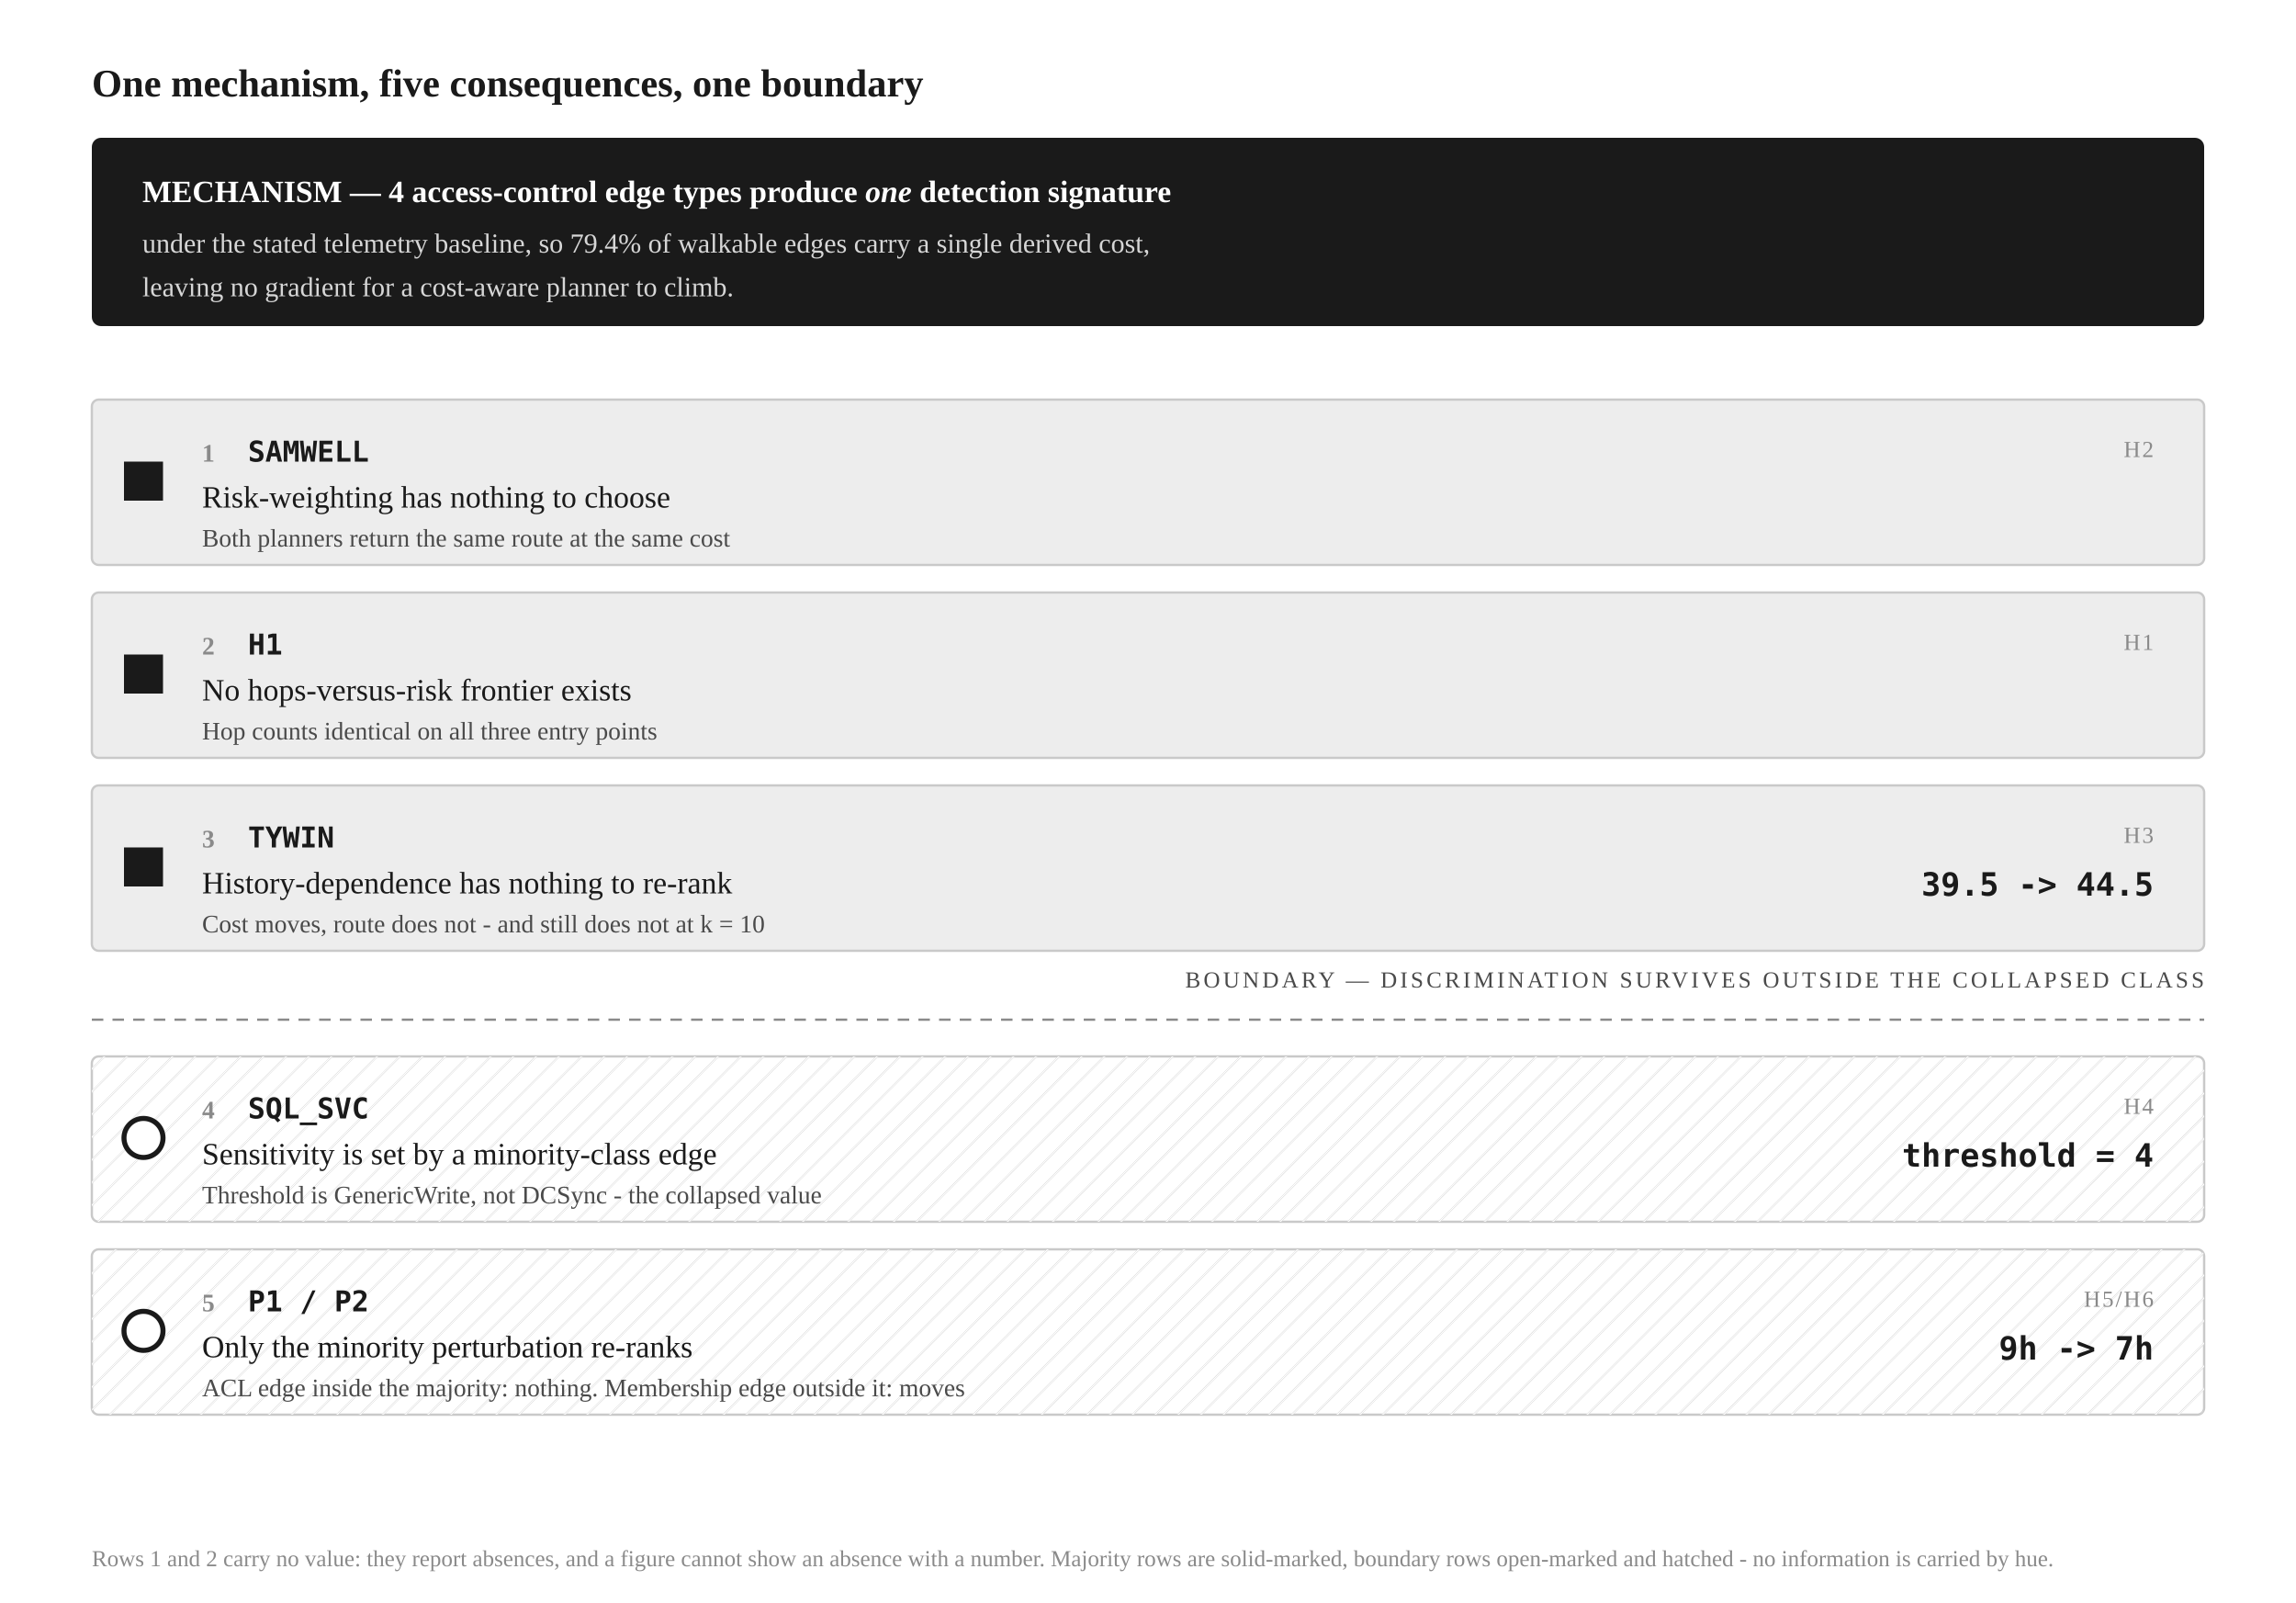
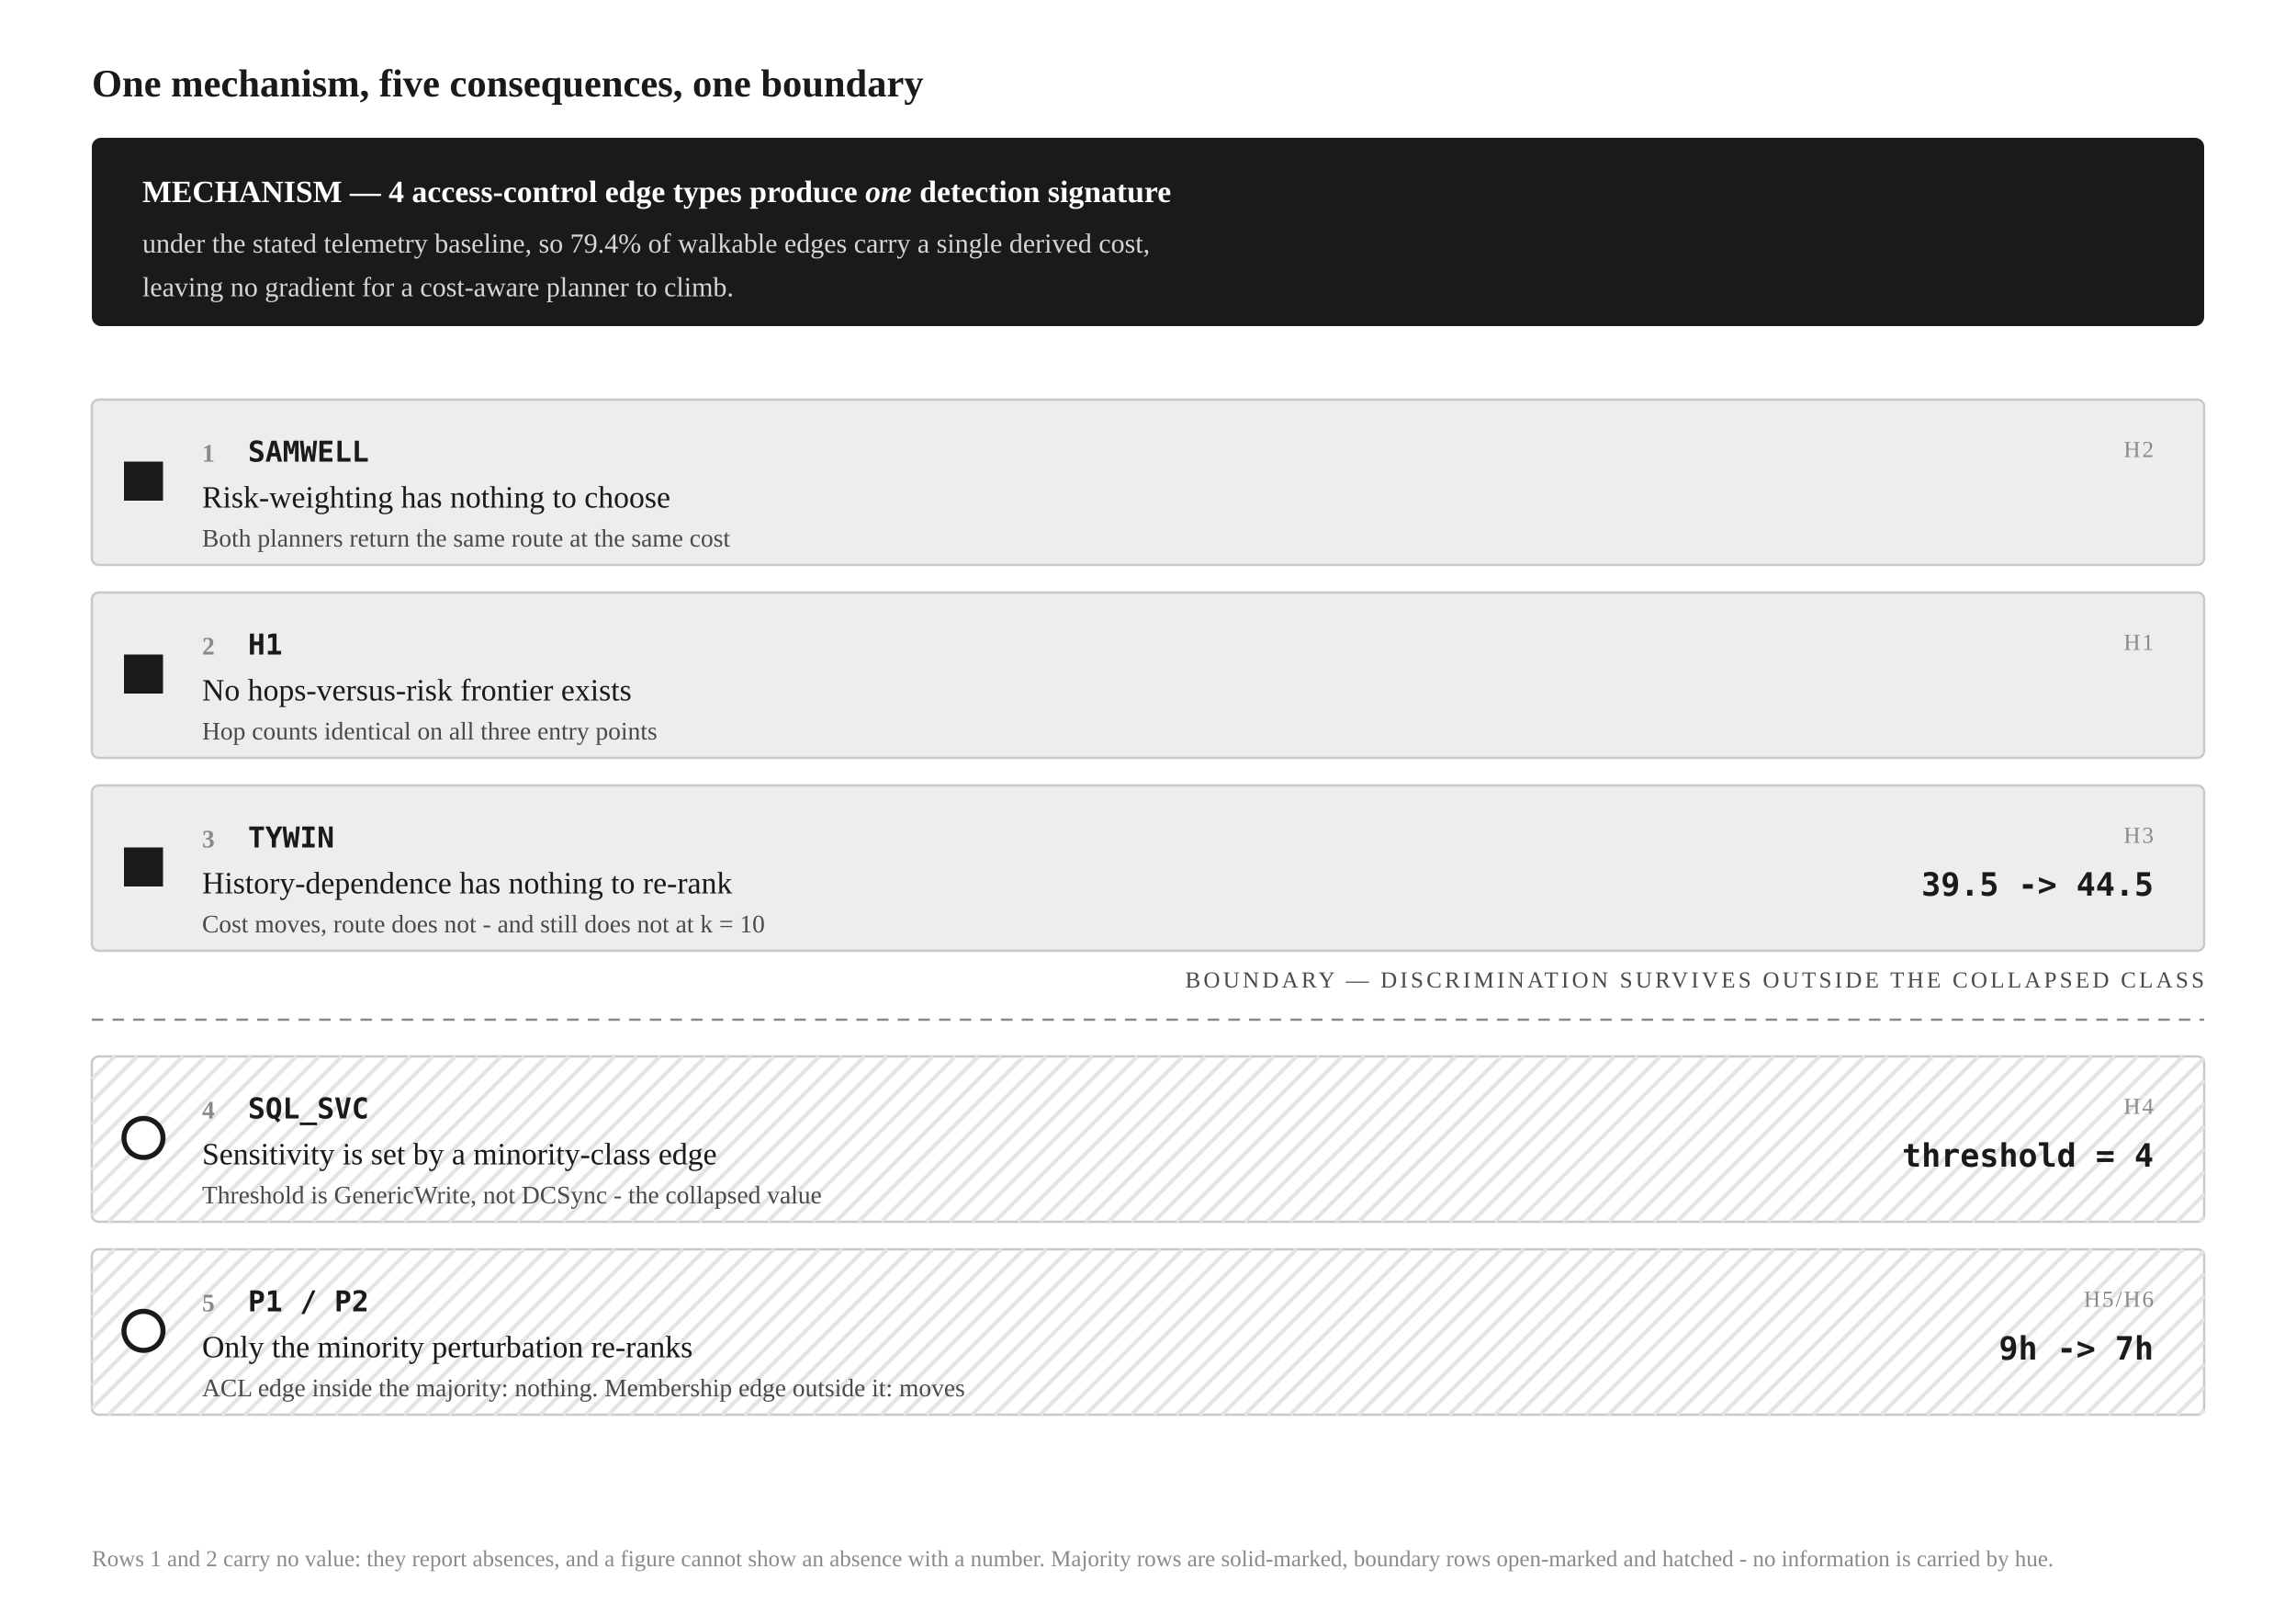
<svg xmlns="http://www.w3.org/2000/svg" viewBox="0 0 1000 698" width="1000" height="698" font-family="Georgia, Times New Roman, serif">
  <rect width="1000" height="698" fill="#ffffff" />
-   <defs>
-     <pattern id="bnd" width="7" height="7" patternUnits="userSpaceOnUse" patternTransform="rotate(45)">
-       <line x1="0" y1="0" x2="0" y2="7" stroke="#e4e4e4" stroke-width="1.7" />
-     </pattern>
-   </defs>
  <text x="40" y="42" font-size="17" font-weight="bold" fill="#1a1a1a">One mechanism, five consequences, one boundary</text>
  <rect x="40" y="60" width="920" height="82" rx="4" fill="#1a1a1a" />
  <text x="62" y="88" font-size="13.5" fill="#ffffff" font-weight="bold">MECHANISM — 4 access-control edge types produce <tspan font-style="italic">one</tspan> detection signature</text>
  <text x="62" y="110" font-size="12" fill="#d6d6d6">under the stated telemetry baseline, so 79.4% of walkable edges carry a single derived cost,</text>
  <text x="62" y="129" font-size="12" fill="#d6d6d6">leaving no gradient for a cost-aware planner to climb.</text>
  <rect x="40" y="174" width="920" height="72" rx="3" fill="#ededed" stroke="#c9c9c9" stroke-width="1" />
  <rect x="54" y="201" width="17" height="17" fill="#1a1a1a" />
  <text x="88" y="201" font-size="11" fill="#8a8a8a" font-weight="bold">1</text>
  <text x="108" y="201" font-size="12.5" fill="#1a1a1a" font-weight="bold" font-family="Consolas, Menlo, monospace">SAMWELL</text>
  <text x="88" y="221" font-size="13.5" fill="#1a1a1a">Risk-weighting has nothing to choose</text>
  <text x="88" y="238" font-size="11" fill="#4a4a4a">Both planners return the same route at the same cost</text>
  <text x="938" y="199" font-size="10" fill="#8a8a8a" text-anchor="end" letter-spacing="0.8">H2</text>
  <rect x="40" y="258" width="920" height="72" rx="3" fill="#ededed" stroke="#c9c9c9" stroke-width="1" />
  <rect x="54" y="285" width="17" height="17" fill="#1a1a1a" />
  <text x="88" y="285" font-size="11" fill="#8a8a8a" font-weight="bold">2</text>
  <text x="108" y="285" font-size="12.5" fill="#1a1a1a" font-weight="bold" font-family="Consolas, Menlo, monospace">H1</text>
  <text x="88" y="305" font-size="13.5" fill="#1a1a1a">No hops-versus-risk frontier exists</text>
  <text x="88" y="322" font-size="11" fill="#4a4a4a">Hop counts identical on all three entry points</text>
  <text x="938" y="283" font-size="10" fill="#8a8a8a" text-anchor="end" letter-spacing="0.8">H1</text>
  <rect x="40" y="342" width="920" height="72" rx="3" fill="#ededed" stroke="#c9c9c9" stroke-width="1" />
  <rect x="54" y="369" width="17" height="17" fill="#1a1a1a" />
  <text x="88" y="369" font-size="11" fill="#8a8a8a" font-weight="bold">3</text>
  <text x="108" y="369" font-size="12.5" fill="#1a1a1a" font-weight="bold" font-family="Consolas, Menlo, monospace">TYWIN</text>
  <text x="88" y="389" font-size="13.5" fill="#1a1a1a">History-dependence has nothing to re-rank</text>
  <text x="88" y="406" font-size="11" fill="#4a4a4a">Cost moves, route does not - and still does not at k = 10</text>
  <text x="938" y="390" font-size="14" fill="#1a1a1a" text-anchor="end" font-weight="bold" font-family="Consolas, Menlo, monospace">39.5 -&gt; 44.5</text>
  <text x="938" y="367" font-size="10" fill="#8a8a8a" text-anchor="end" letter-spacing="0.8">H3</text>
  <text x="960" y="430" font-size="10" fill="#4a4a4a" text-anchor="end" letter-spacing="1.3">BOUNDARY — DISCRIMINATION SURVIVES OUTSIDE THE COLLAPSED CLASS</text>
  <line x1="40" y1="444" x2="960" y2="444" stroke="#8a8a8a" stroke-width="1" stroke-dasharray="5 4" />
  <rect x="40" y="460" width="920" height="72" rx="3" fill="#ffffff" stroke="#c9c9c9" stroke-width="1" />
-   <rect x="40" y="460" width="920" height="72" rx="3" fill="url(#bnd)" />
+   <line x1="40.00" y1="469.90" x2="49.90" y2="460.00" stroke="#e4e4e4" stroke-width="1.7" />
+   <line x1="40.00" y1="479.80" x2="59.80" y2="460.00" stroke="#e4e4e4" stroke-width="1.7" />
+   <line x1="40.00" y1="489.70" x2="69.70" y2="460.00" stroke="#e4e4e4" stroke-width="1.7" />
+   <line x1="40.00" y1="499.60" x2="79.60" y2="460.00" stroke="#e4e4e4" stroke-width="1.7" />
+   <line x1="40.00" y1="509.50" x2="89.50" y2="460.00" stroke="#e4e4e4" stroke-width="1.7" />
+   <line x1="40.00" y1="519.40" x2="99.40" y2="460.00" stroke="#e4e4e4" stroke-width="1.7" />
+   <line x1="40.00" y1="529.30" x2="109.30" y2="460.00" stroke="#e4e4e4" stroke-width="1.7" />
+   <line x1="47.20" y1="532.00" x2="119.20" y2="460.00" stroke="#e4e4e4" stroke-width="1.7" />
+   <line x1="57.10" y1="532.00" x2="129.10" y2="460.00" stroke="#e4e4e4" stroke-width="1.7" />
+   <line x1="66.99" y1="532.00" x2="138.99" y2="460.00" stroke="#e4e4e4" stroke-width="1.7" />
+   <line x1="76.89" y1="532.00" x2="148.89" y2="460.00" stroke="#e4e4e4" stroke-width="1.7" />
+   <line x1="86.79" y1="532.00" x2="158.79" y2="460.00" stroke="#e4e4e4" stroke-width="1.7" />
+   <line x1="96.69" y1="532.00" x2="168.69" y2="460.00" stroke="#e4e4e4" stroke-width="1.7" />
+   <line x1="106.59" y1="532.00" x2="178.59" y2="460.00" stroke="#e4e4e4" stroke-width="1.7" />
+   <line x1="116.49" y1="532.00" x2="188.49" y2="460.00" stroke="#e4e4e4" stroke-width="1.7" />
+   <line x1="126.39" y1="532.00" x2="198.39" y2="460.00" stroke="#e4e4e4" stroke-width="1.7" />
+   <line x1="136.29" y1="532.00" x2="208.29" y2="460.00" stroke="#e4e4e4" stroke-width="1.7" />
+   <line x1="146.19" y1="532.00" x2="218.19" y2="460.00" stroke="#e4e4e4" stroke-width="1.7" />
+   <line x1="156.09" y1="532.00" x2="228.09" y2="460.00" stroke="#e4e4e4" stroke-width="1.7" />
+   <line x1="165.99" y1="532.00" x2="237.99" y2="460.00" stroke="#e4e4e4" stroke-width="1.7" />
+   <line x1="175.89" y1="532.00" x2="247.89" y2="460.00" stroke="#e4e4e4" stroke-width="1.7" />
+   <line x1="185.79" y1="532.00" x2="257.79" y2="460.00" stroke="#e4e4e4" stroke-width="1.7" />
+   <line x1="195.69" y1="532.00" x2="267.69" y2="460.00" stroke="#e4e4e4" stroke-width="1.7" />
+   <line x1="205.59" y1="532.00" x2="277.59" y2="460.00" stroke="#e4e4e4" stroke-width="1.7" />
+   <line x1="215.49" y1="532.00" x2="287.49" y2="460.00" stroke="#e4e4e4" stroke-width="1.7" />
+   <line x1="225.39" y1="532.00" x2="297.39" y2="460.00" stroke="#e4e4e4" stroke-width="1.7" />
+   <line x1="235.29" y1="532.00" x2="307.29" y2="460.00" stroke="#e4e4e4" stroke-width="1.7" />
+   <line x1="245.19" y1="532.00" x2="317.19" y2="460.00" stroke="#e4e4e4" stroke-width="1.7" />
+   <line x1="255.09" y1="532.00" x2="327.09" y2="460.00" stroke="#e4e4e4" stroke-width="1.7" />
+   <line x1="264.98" y1="532.00" x2="336.98" y2="460.00" stroke="#e4e4e4" stroke-width="1.7" />
+   <line x1="274.88" y1="532.00" x2="346.88" y2="460.00" stroke="#e4e4e4" stroke-width="1.7" />
+   <line x1="284.78" y1="532.00" x2="356.78" y2="460.00" stroke="#e4e4e4" stroke-width="1.7" />
+   <line x1="294.68" y1="532.00" x2="366.68" y2="460.00" stroke="#e4e4e4" stroke-width="1.7" />
+   <line x1="304.58" y1="532.00" x2="376.58" y2="460.00" stroke="#e4e4e4" stroke-width="1.7" />
+   <line x1="314.48" y1="532.00" x2="386.48" y2="460.00" stroke="#e4e4e4" stroke-width="1.7" />
+   <line x1="324.38" y1="532.00" x2="396.38" y2="460.00" stroke="#e4e4e4" stroke-width="1.7" />
+   <line x1="334.28" y1="532.00" x2="406.28" y2="460.00" stroke="#e4e4e4" stroke-width="1.7" />
+   <line x1="344.18" y1="532.00" x2="416.18" y2="460.00" stroke="#e4e4e4" stroke-width="1.7" />
+   <line x1="354.08" y1="532.00" x2="426.08" y2="460.00" stroke="#e4e4e4" stroke-width="1.7" />
+   <line x1="363.98" y1="532.00" x2="435.98" y2="460.00" stroke="#e4e4e4" stroke-width="1.7" />
+   <line x1="373.88" y1="532.00" x2="445.88" y2="460.00" stroke="#e4e4e4" stroke-width="1.7" />
+   <line x1="383.78" y1="532.00" x2="455.78" y2="460.00" stroke="#e4e4e4" stroke-width="1.7" />
+   <line x1="393.68" y1="532.00" x2="465.68" y2="460.00" stroke="#e4e4e4" stroke-width="1.7" />
+   <line x1="403.58" y1="532.00" x2="475.58" y2="460.00" stroke="#e4e4e4" stroke-width="1.7" />
+   <line x1="413.48" y1="532.00" x2="485.48" y2="460.00" stroke="#e4e4e4" stroke-width="1.7" />
+   <line x1="423.38" y1="532.00" x2="495.38" y2="460.00" stroke="#e4e4e4" stroke-width="1.7" />
+   <line x1="433.28" y1="532.00" x2="505.28" y2="460.00" stroke="#e4e4e4" stroke-width="1.7" />
+   <line x1="443.18" y1="532.00" x2="515.18" y2="460.00" stroke="#e4e4e4" stroke-width="1.7" />
+   <line x1="453.08" y1="532.00" x2="525.08" y2="460.00" stroke="#e4e4e4" stroke-width="1.7" />
+   <line x1="462.97" y1="532.00" x2="534.97" y2="460.00" stroke="#e4e4e4" stroke-width="1.7" />
+   <line x1="472.87" y1="532.00" x2="544.87" y2="460.00" stroke="#e4e4e4" stroke-width="1.7" />
+   <line x1="482.77" y1="532.00" x2="554.77" y2="460.00" stroke="#e4e4e4" stroke-width="1.7" />
+   <line x1="492.67" y1="532.00" x2="564.67" y2="460.00" stroke="#e4e4e4" stroke-width="1.7" />
+   <line x1="502.57" y1="532.00" x2="574.57" y2="460.00" stroke="#e4e4e4" stroke-width="1.7" />
+   <line x1="512.47" y1="532.00" x2="584.47" y2="460.00" stroke="#e4e4e4" stroke-width="1.7" />
+   <line x1="522.37" y1="532.00" x2="594.37" y2="460.00" stroke="#e4e4e4" stroke-width="1.7" />
+   <line x1="532.27" y1="532.00" x2="604.27" y2="460.00" stroke="#e4e4e4" stroke-width="1.7" />
+   <line x1="542.17" y1="532.00" x2="614.17" y2="460.00" stroke="#e4e4e4" stroke-width="1.7" />
+   <line x1="552.07" y1="532.00" x2="624.07" y2="460.00" stroke="#e4e4e4" stroke-width="1.7" />
+   <line x1="561.97" y1="532.00" x2="633.97" y2="460.00" stroke="#e4e4e4" stroke-width="1.7" />
+   <line x1="571.87" y1="532.00" x2="643.87" y2="460.00" stroke="#e4e4e4" stroke-width="1.7" />
+   <line x1="581.77" y1="532.00" x2="653.77" y2="460.00" stroke="#e4e4e4" stroke-width="1.7" />
+   <line x1="591.67" y1="532.00" x2="663.67" y2="460.00" stroke="#e4e4e4" stroke-width="1.7" />
+   <line x1="601.57" y1="532.00" x2="673.57" y2="460.00" stroke="#e4e4e4" stroke-width="1.7" />
+   <line x1="611.47" y1="532.00" x2="683.47" y2="460.00" stroke="#e4e4e4" stroke-width="1.7" />
+   <line x1="621.37" y1="532.00" x2="693.37" y2="460.00" stroke="#e4e4e4" stroke-width="1.7" />
+   <line x1="631.27" y1="532.00" x2="703.27" y2="460.00" stroke="#e4e4e4" stroke-width="1.7" />
+   <line x1="641.17" y1="532.00" x2="713.17" y2="460.00" stroke="#e4e4e4" stroke-width="1.7" />
+   <line x1="651.07" y1="532.00" x2="723.07" y2="460.00" stroke="#e4e4e4" stroke-width="1.7" />
+   <line x1="660.96" y1="532.00" x2="732.96" y2="460.00" stroke="#e4e4e4" stroke-width="1.7" />
+   <line x1="670.86" y1="532.00" x2="742.86" y2="460.00" stroke="#e4e4e4" stroke-width="1.7" />
+   <line x1="680.76" y1="532.00" x2="752.76" y2="460.00" stroke="#e4e4e4" stroke-width="1.7" />
+   <line x1="690.66" y1="532.00" x2="762.66" y2="460.00" stroke="#e4e4e4" stroke-width="1.7" />
+   <line x1="700.56" y1="532.00" x2="772.56" y2="460.00" stroke="#e4e4e4" stroke-width="1.7" />
+   <line x1="710.46" y1="532.00" x2="782.46" y2="460.00" stroke="#e4e4e4" stroke-width="1.7" />
+   <line x1="720.36" y1="532.00" x2="792.36" y2="460.00" stroke="#e4e4e4" stroke-width="1.7" />
+   <line x1="730.26" y1="532.00" x2="802.26" y2="460.00" stroke="#e4e4e4" stroke-width="1.7" />
+   <line x1="740.16" y1="532.00" x2="812.16" y2="460.00" stroke="#e4e4e4" stroke-width="1.7" />
+   <line x1="750.06" y1="532.00" x2="822.06" y2="460.00" stroke="#e4e4e4" stroke-width="1.7" />
+   <line x1="759.96" y1="532.00" x2="831.96" y2="460.00" stroke="#e4e4e4" stroke-width="1.7" />
+   <line x1="769.86" y1="532.00" x2="841.86" y2="460.00" stroke="#e4e4e4" stroke-width="1.7" />
+   <line x1="779.76" y1="532.00" x2="851.76" y2="460.00" stroke="#e4e4e4" stroke-width="1.7" />
+   <line x1="789.66" y1="532.00" x2="861.66" y2="460.00" stroke="#e4e4e4" stroke-width="1.7" />
+   <line x1="799.56" y1="532.00" x2="871.56" y2="460.00" stroke="#e4e4e4" stroke-width="1.7" />
+   <line x1="809.46" y1="532.00" x2="881.46" y2="460.00" stroke="#e4e4e4" stroke-width="1.7" />
+   <line x1="819.36" y1="532.00" x2="891.36" y2="460.00" stroke="#e4e4e4" stroke-width="1.7" />
+   <line x1="829.26" y1="532.00" x2="901.26" y2="460.00" stroke="#e4e4e4" stroke-width="1.7" />
+   <line x1="839.16" y1="532.00" x2="911.16" y2="460.00" stroke="#e4e4e4" stroke-width="1.7" />
+   <line x1="849.06" y1="532.00" x2="921.06" y2="460.00" stroke="#e4e4e4" stroke-width="1.7" />
+   <line x1="858.95" y1="532.00" x2="930.95" y2="460.00" stroke="#e4e4e4" stroke-width="1.7" />
+   <line x1="868.85" y1="532.00" x2="940.85" y2="460.00" stroke="#e4e4e4" stroke-width="1.7" />
+   <line x1="878.75" y1="532.00" x2="950.75" y2="460.00" stroke="#e4e4e4" stroke-width="1.7" />
+   <line x1="888.65" y1="532.00" x2="960.00" y2="460.65" stroke="#e4e4e4" stroke-width="1.7" />
+   <line x1="898.55" y1="532.00" x2="960.00" y2="470.55" stroke="#e4e4e4" stroke-width="1.7" />
+   <line x1="908.45" y1="532.00" x2="960.00" y2="480.45" stroke="#e4e4e4" stroke-width="1.7" />
+   <line x1="918.35" y1="532.00" x2="960.00" y2="490.35" stroke="#e4e4e4" stroke-width="1.7" />
+   <line x1="928.25" y1="532.00" x2="960.00" y2="500.25" stroke="#e4e4e4" stroke-width="1.7" />
+   <line x1="938.15" y1="532.00" x2="960.00" y2="510.15" stroke="#e4e4e4" stroke-width="1.7" />
+   <line x1="948.05" y1="532.00" x2="960.00" y2="520.05" stroke="#e4e4e4" stroke-width="1.7" />
+   <line x1="957.95" y1="532.00" x2="960.00" y2="529.95" stroke="#e4e4e4" stroke-width="1.7" />
  <circle cx="62.5" cy="495.5" r="8.5" fill="#ffffff" stroke="#1a1a1a" stroke-width="2.2" />
  <text x="88" y="487" font-size="11" fill="#8a8a8a" font-weight="bold">4</text>
  <text x="108" y="487" font-size="12.5" fill="#1a1a1a" font-weight="bold" font-family="Consolas, Menlo, monospace">SQL_SVC</text>
  <text x="88" y="507" font-size="13.5" fill="#1a1a1a">Sensitivity is set by a minority-class edge</text>
  <text x="88" y="524" font-size="11" fill="#4a4a4a">Threshold is GenericWrite, not DCSync - the collapsed value</text>
  <text x="938" y="508" font-size="14" fill="#1a1a1a" text-anchor="end" font-weight="bold" font-family="Consolas, Menlo, monospace">threshold = 4</text>
  <text x="938" y="485" font-size="10" fill="#8a8a8a" text-anchor="end" letter-spacing="0.8">H4</text>
  <rect x="40" y="544" width="920" height="72" rx="3" fill="#ffffff" stroke="#c9c9c9" stroke-width="1" />
-   <rect x="40" y="544" width="920" height="72" rx="3" fill="url(#bnd)" />
+   <line x1="40.00" y1="553.90" x2="49.90" y2="544.00" stroke="#e4e4e4" stroke-width="1.7" />
+   <line x1="40.00" y1="563.80" x2="59.80" y2="544.00" stroke="#e4e4e4" stroke-width="1.7" />
+   <line x1="40.00" y1="573.70" x2="69.70" y2="544.00" stroke="#e4e4e4" stroke-width="1.7" />
+   <line x1="40.00" y1="583.60" x2="79.60" y2="544.00" stroke="#e4e4e4" stroke-width="1.7" />
+   <line x1="40.00" y1="593.50" x2="89.50" y2="544.00" stroke="#e4e4e4" stroke-width="1.7" />
+   <line x1="40.00" y1="603.40" x2="99.40" y2="544.00" stroke="#e4e4e4" stroke-width="1.7" />
+   <line x1="40.00" y1="613.30" x2="109.30" y2="544.00" stroke="#e4e4e4" stroke-width="1.7" />
+   <line x1="47.20" y1="616.00" x2="119.20" y2="544.00" stroke="#e4e4e4" stroke-width="1.7" />
+   <line x1="57.10" y1="616.00" x2="129.10" y2="544.00" stroke="#e4e4e4" stroke-width="1.7" />
+   <line x1="66.99" y1="616.00" x2="138.99" y2="544.00" stroke="#e4e4e4" stroke-width="1.7" />
+   <line x1="76.89" y1="616.00" x2="148.89" y2="544.00" stroke="#e4e4e4" stroke-width="1.7" />
+   <line x1="86.79" y1="616.00" x2="158.79" y2="544.00" stroke="#e4e4e4" stroke-width="1.7" />
+   <line x1="96.69" y1="616.00" x2="168.69" y2="544.00" stroke="#e4e4e4" stroke-width="1.7" />
+   <line x1="106.59" y1="616.00" x2="178.59" y2="544.00" stroke="#e4e4e4" stroke-width="1.7" />
+   <line x1="116.49" y1="616.00" x2="188.49" y2="544.00" stroke="#e4e4e4" stroke-width="1.7" />
+   <line x1="126.39" y1="616.00" x2="198.39" y2="544.00" stroke="#e4e4e4" stroke-width="1.7" />
+   <line x1="136.29" y1="616.00" x2="208.29" y2="544.00" stroke="#e4e4e4" stroke-width="1.7" />
+   <line x1="146.19" y1="616.00" x2="218.19" y2="544.00" stroke="#e4e4e4" stroke-width="1.7" />
+   <line x1="156.09" y1="616.00" x2="228.09" y2="544.00" stroke="#e4e4e4" stroke-width="1.7" />
+   <line x1="165.99" y1="616.00" x2="237.99" y2="544.00" stroke="#e4e4e4" stroke-width="1.7" />
+   <line x1="175.89" y1="616.00" x2="247.89" y2="544.00" stroke="#e4e4e4" stroke-width="1.7" />
+   <line x1="185.79" y1="616.00" x2="257.79" y2="544.00" stroke="#e4e4e4" stroke-width="1.7" />
+   <line x1="195.69" y1="616.00" x2="267.69" y2="544.00" stroke="#e4e4e4" stroke-width="1.7" />
+   <line x1="205.59" y1="616.00" x2="277.59" y2="544.00" stroke="#e4e4e4" stroke-width="1.7" />
+   <line x1="215.49" y1="616.00" x2="287.49" y2="544.00" stroke="#e4e4e4" stroke-width="1.7" />
+   <line x1="225.39" y1="616.00" x2="297.39" y2="544.00" stroke="#e4e4e4" stroke-width="1.7" />
+   <line x1="235.29" y1="616.00" x2="307.29" y2="544.00" stroke="#e4e4e4" stroke-width="1.7" />
+   <line x1="245.19" y1="616.00" x2="317.19" y2="544.00" stroke="#e4e4e4" stroke-width="1.7" />
+   <line x1="255.09" y1="616.00" x2="327.09" y2="544.00" stroke="#e4e4e4" stroke-width="1.7" />
+   <line x1="264.98" y1="616.00" x2="336.98" y2="544.00" stroke="#e4e4e4" stroke-width="1.7" />
+   <line x1="274.88" y1="616.00" x2="346.88" y2="544.00" stroke="#e4e4e4" stroke-width="1.7" />
+   <line x1="284.78" y1="616.00" x2="356.78" y2="544.00" stroke="#e4e4e4" stroke-width="1.7" />
+   <line x1="294.68" y1="616.00" x2="366.68" y2="544.00" stroke="#e4e4e4" stroke-width="1.7" />
+   <line x1="304.58" y1="616.00" x2="376.58" y2="544.00" stroke="#e4e4e4" stroke-width="1.7" />
+   <line x1="314.48" y1="616.00" x2="386.48" y2="544.00" stroke="#e4e4e4" stroke-width="1.7" />
+   <line x1="324.38" y1="616.00" x2="396.38" y2="544.00" stroke="#e4e4e4" stroke-width="1.7" />
+   <line x1="334.28" y1="616.00" x2="406.28" y2="544.00" stroke="#e4e4e4" stroke-width="1.7" />
+   <line x1="344.18" y1="616.00" x2="416.18" y2="544.00" stroke="#e4e4e4" stroke-width="1.7" />
+   <line x1="354.08" y1="616.00" x2="426.08" y2="544.00" stroke="#e4e4e4" stroke-width="1.7" />
+   <line x1="363.98" y1="616.00" x2="435.98" y2="544.00" stroke="#e4e4e4" stroke-width="1.7" />
+   <line x1="373.88" y1="616.00" x2="445.88" y2="544.00" stroke="#e4e4e4" stroke-width="1.7" />
+   <line x1="383.78" y1="616.00" x2="455.78" y2="544.00" stroke="#e4e4e4" stroke-width="1.7" />
+   <line x1="393.68" y1="616.00" x2="465.68" y2="544.00" stroke="#e4e4e4" stroke-width="1.7" />
+   <line x1="403.58" y1="616.00" x2="475.58" y2="544.00" stroke="#e4e4e4" stroke-width="1.7" />
+   <line x1="413.48" y1="616.00" x2="485.48" y2="544.00" stroke="#e4e4e4" stroke-width="1.7" />
+   <line x1="423.38" y1="616.00" x2="495.38" y2="544.00" stroke="#e4e4e4" stroke-width="1.7" />
+   <line x1="433.28" y1="616.00" x2="505.28" y2="544.00" stroke="#e4e4e4" stroke-width="1.7" />
+   <line x1="443.18" y1="616.00" x2="515.18" y2="544.00" stroke="#e4e4e4" stroke-width="1.7" />
+   <line x1="453.08" y1="616.00" x2="525.08" y2="544.00" stroke="#e4e4e4" stroke-width="1.7" />
+   <line x1="462.97" y1="616.00" x2="534.97" y2="544.00" stroke="#e4e4e4" stroke-width="1.7" />
+   <line x1="472.87" y1="616.00" x2="544.87" y2="544.00" stroke="#e4e4e4" stroke-width="1.7" />
+   <line x1="482.77" y1="616.00" x2="554.77" y2="544.00" stroke="#e4e4e4" stroke-width="1.7" />
+   <line x1="492.67" y1="616.00" x2="564.67" y2="544.00" stroke="#e4e4e4" stroke-width="1.7" />
+   <line x1="502.57" y1="616.00" x2="574.57" y2="544.00" stroke="#e4e4e4" stroke-width="1.7" />
+   <line x1="512.47" y1="616.00" x2="584.47" y2="544.00" stroke="#e4e4e4" stroke-width="1.7" />
+   <line x1="522.37" y1="616.00" x2="594.37" y2="544.00" stroke="#e4e4e4" stroke-width="1.7" />
+   <line x1="532.27" y1="616.00" x2="604.27" y2="544.00" stroke="#e4e4e4" stroke-width="1.7" />
+   <line x1="542.17" y1="616.00" x2="614.17" y2="544.00" stroke="#e4e4e4" stroke-width="1.7" />
+   <line x1="552.07" y1="616.00" x2="624.07" y2="544.00" stroke="#e4e4e4" stroke-width="1.7" />
+   <line x1="561.97" y1="616.00" x2="633.97" y2="544.00" stroke="#e4e4e4" stroke-width="1.7" />
+   <line x1="571.87" y1="616.00" x2="643.87" y2="544.00" stroke="#e4e4e4" stroke-width="1.7" />
+   <line x1="581.77" y1="616.00" x2="653.77" y2="544.00" stroke="#e4e4e4" stroke-width="1.7" />
+   <line x1="591.67" y1="616.00" x2="663.67" y2="544.00" stroke="#e4e4e4" stroke-width="1.7" />
+   <line x1="601.57" y1="616.00" x2="673.57" y2="544.00" stroke="#e4e4e4" stroke-width="1.7" />
+   <line x1="611.47" y1="616.00" x2="683.47" y2="544.00" stroke="#e4e4e4" stroke-width="1.7" />
+   <line x1="621.37" y1="616.00" x2="693.37" y2="544.00" stroke="#e4e4e4" stroke-width="1.7" />
+   <line x1="631.27" y1="616.00" x2="703.27" y2="544.00" stroke="#e4e4e4" stroke-width="1.7" />
+   <line x1="641.17" y1="616.00" x2="713.17" y2="544.00" stroke="#e4e4e4" stroke-width="1.7" />
+   <line x1="651.07" y1="616.00" x2="723.07" y2="544.00" stroke="#e4e4e4" stroke-width="1.7" />
+   <line x1="660.96" y1="616.00" x2="732.96" y2="544.00" stroke="#e4e4e4" stroke-width="1.7" />
+   <line x1="670.86" y1="616.00" x2="742.86" y2="544.00" stroke="#e4e4e4" stroke-width="1.7" />
+   <line x1="680.76" y1="616.00" x2="752.76" y2="544.00" stroke="#e4e4e4" stroke-width="1.7" />
+   <line x1="690.66" y1="616.00" x2="762.66" y2="544.00" stroke="#e4e4e4" stroke-width="1.7" />
+   <line x1="700.56" y1="616.00" x2="772.56" y2="544.00" stroke="#e4e4e4" stroke-width="1.7" />
+   <line x1="710.46" y1="616.00" x2="782.46" y2="544.00" stroke="#e4e4e4" stroke-width="1.7" />
+   <line x1="720.36" y1="616.00" x2="792.36" y2="544.00" stroke="#e4e4e4" stroke-width="1.7" />
+   <line x1="730.26" y1="616.00" x2="802.26" y2="544.00" stroke="#e4e4e4" stroke-width="1.7" />
+   <line x1="740.16" y1="616.00" x2="812.16" y2="544.00" stroke="#e4e4e4" stroke-width="1.7" />
+   <line x1="750.06" y1="616.00" x2="822.06" y2="544.00" stroke="#e4e4e4" stroke-width="1.7" />
+   <line x1="759.96" y1="616.00" x2="831.96" y2="544.00" stroke="#e4e4e4" stroke-width="1.7" />
+   <line x1="769.86" y1="616.00" x2="841.86" y2="544.00" stroke="#e4e4e4" stroke-width="1.7" />
+   <line x1="779.76" y1="616.00" x2="851.76" y2="544.00" stroke="#e4e4e4" stroke-width="1.7" />
+   <line x1="789.66" y1="616.00" x2="861.66" y2="544.00" stroke="#e4e4e4" stroke-width="1.7" />
+   <line x1="799.56" y1="616.00" x2="871.56" y2="544.00" stroke="#e4e4e4" stroke-width="1.7" />
+   <line x1="809.46" y1="616.00" x2="881.46" y2="544.00" stroke="#e4e4e4" stroke-width="1.7" />
+   <line x1="819.36" y1="616.00" x2="891.36" y2="544.00" stroke="#e4e4e4" stroke-width="1.7" />
+   <line x1="829.26" y1="616.00" x2="901.26" y2="544.00" stroke="#e4e4e4" stroke-width="1.7" />
+   <line x1="839.16" y1="616.00" x2="911.16" y2="544.00" stroke="#e4e4e4" stroke-width="1.7" />
+   <line x1="849.06" y1="616.00" x2="921.06" y2="544.00" stroke="#e4e4e4" stroke-width="1.7" />
+   <line x1="858.95" y1="616.00" x2="930.95" y2="544.00" stroke="#e4e4e4" stroke-width="1.7" />
+   <line x1="868.85" y1="616.00" x2="940.85" y2="544.00" stroke="#e4e4e4" stroke-width="1.7" />
+   <line x1="878.75" y1="616.00" x2="950.75" y2="544.00" stroke="#e4e4e4" stroke-width="1.7" />
+   <line x1="888.65" y1="616.00" x2="960.00" y2="544.65" stroke="#e4e4e4" stroke-width="1.7" />
+   <line x1="898.55" y1="616.00" x2="960.00" y2="554.55" stroke="#e4e4e4" stroke-width="1.7" />
+   <line x1="908.45" y1="616.00" x2="960.00" y2="564.45" stroke="#e4e4e4" stroke-width="1.7" />
+   <line x1="918.35" y1="616.00" x2="960.00" y2="574.35" stroke="#e4e4e4" stroke-width="1.7" />
+   <line x1="928.25" y1="616.00" x2="960.00" y2="584.25" stroke="#e4e4e4" stroke-width="1.7" />
+   <line x1="938.15" y1="616.00" x2="960.00" y2="594.15" stroke="#e4e4e4" stroke-width="1.7" />
+   <line x1="948.05" y1="616.00" x2="960.00" y2="604.05" stroke="#e4e4e4" stroke-width="1.7" />
+   <line x1="957.95" y1="616.00" x2="960.00" y2="613.95" stroke="#e4e4e4" stroke-width="1.7" />
  <circle cx="62.5" cy="579.5" r="8.5" fill="#ffffff" stroke="#1a1a1a" stroke-width="2.2" />
  <text x="88" y="571" font-size="11" fill="#8a8a8a" font-weight="bold">5</text>
  <text x="108" y="571" font-size="12.5" fill="#1a1a1a" font-weight="bold" font-family="Consolas, Menlo, monospace">P1 / P2</text>
  <text x="88" y="591" font-size="13.5" fill="#1a1a1a">Only the minority perturbation re-ranks</text>
  <text x="88" y="608" font-size="11" fill="#4a4a4a">ACL edge inside the majority: nothing. Membership edge outside it: moves</text>
  <text x="938" y="592" font-size="14" fill="#1a1a1a" text-anchor="end" font-weight="bold" font-family="Consolas, Menlo, monospace">9h -&gt; 7h</text>
  <text x="938" y="569" font-size="10" fill="#8a8a8a" text-anchor="end" letter-spacing="0.8">H5/H6</text>
  <text x="40" y="682" font-size="10" fill="#8a8a8a">Rows 1 and 2 carry no value: they report absences, and a figure cannot show an absence with a number. Majority rows are solid-marked, boundary rows open-marked and hatched - no information is carried by hue.</text>
</svg>
